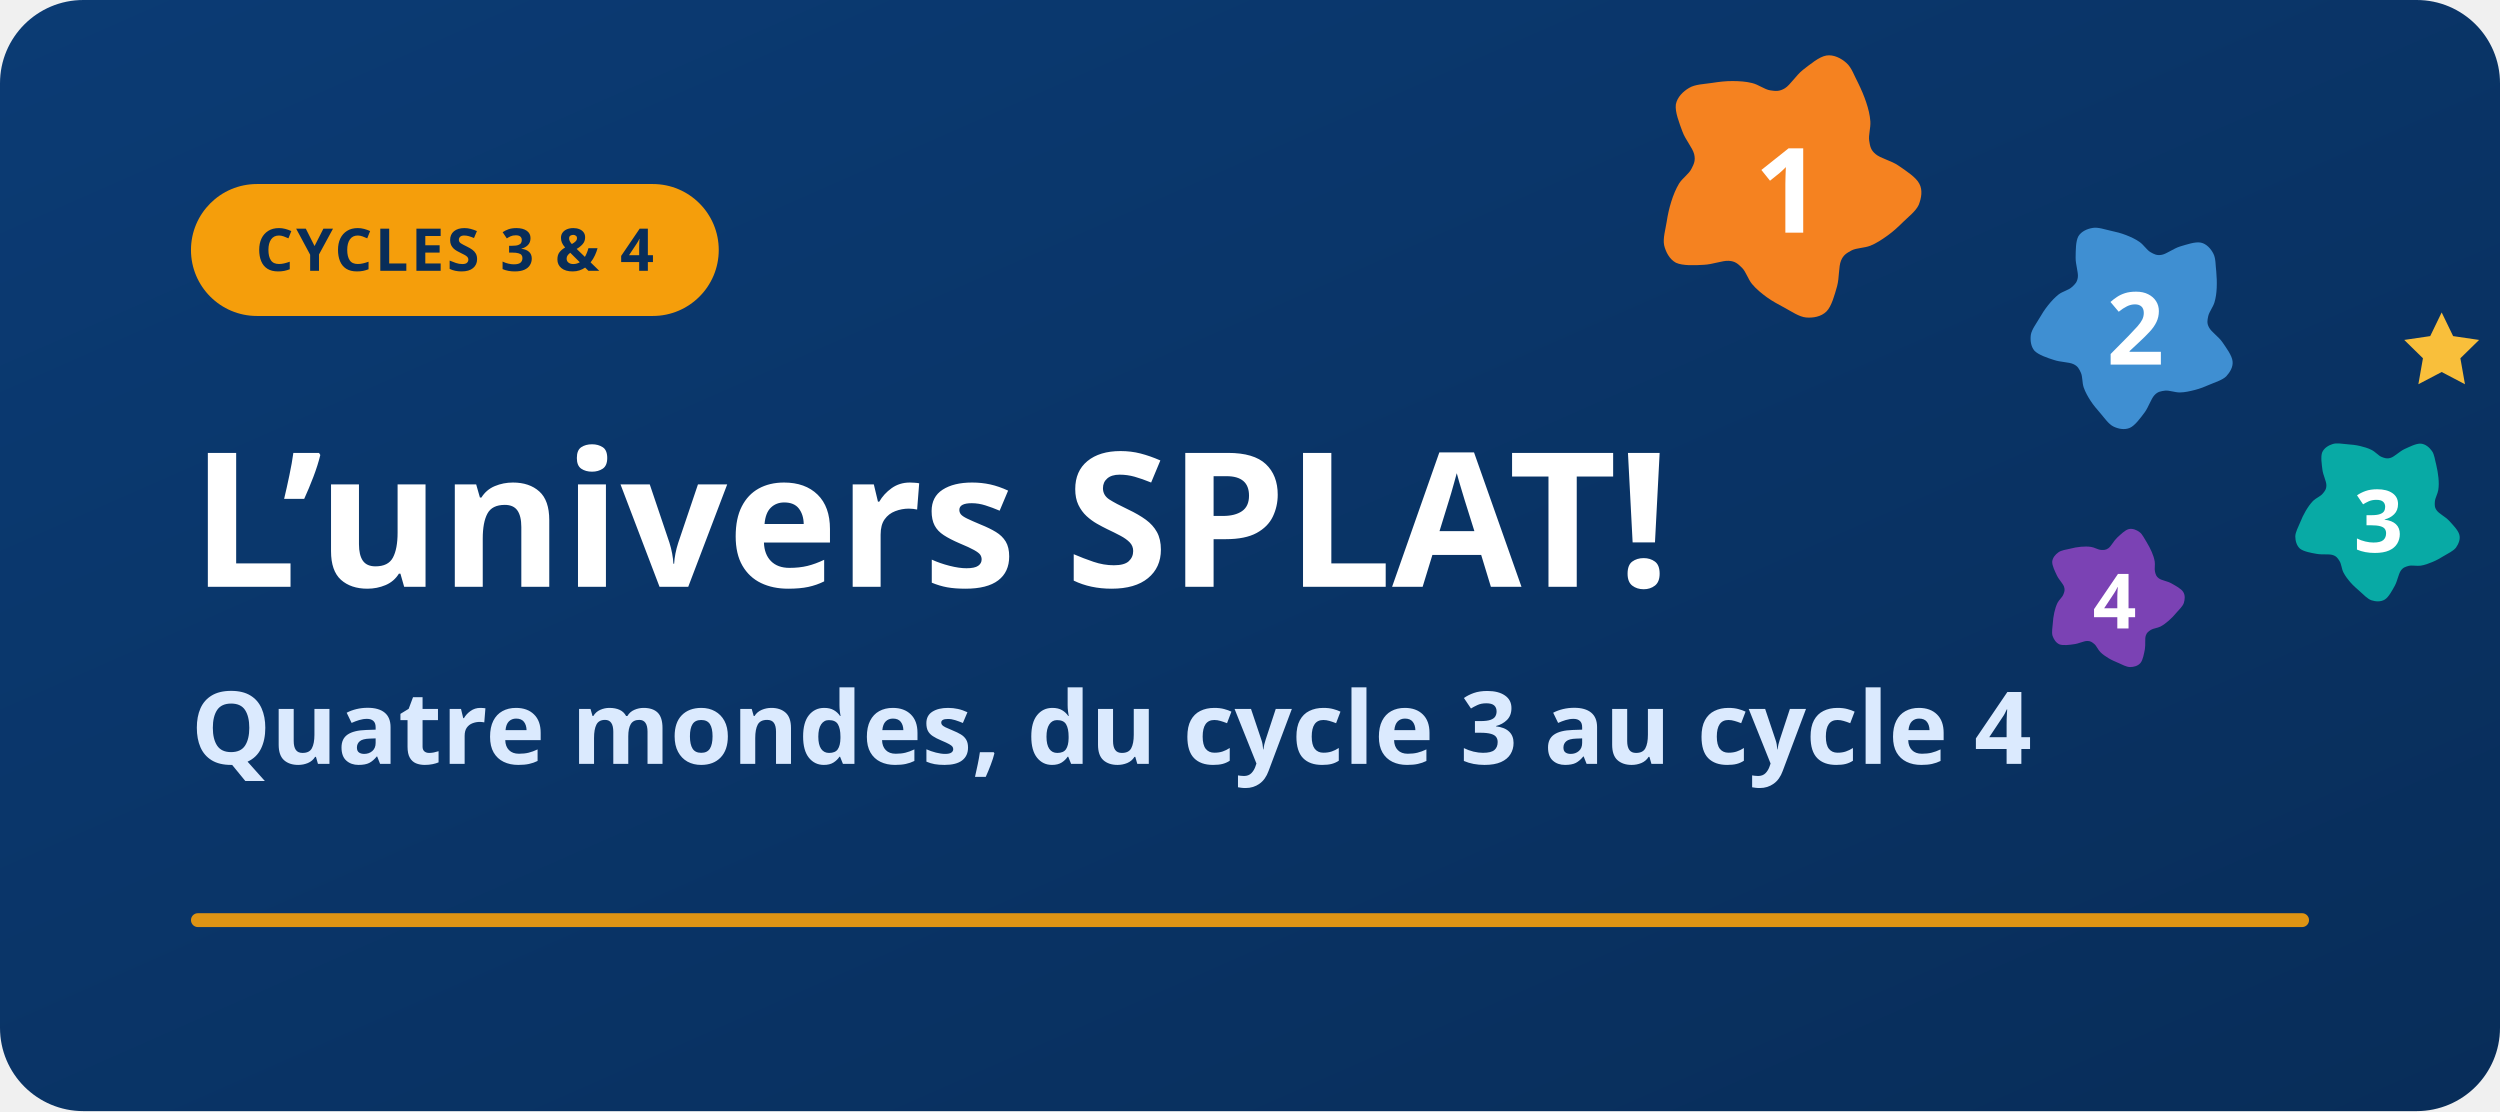
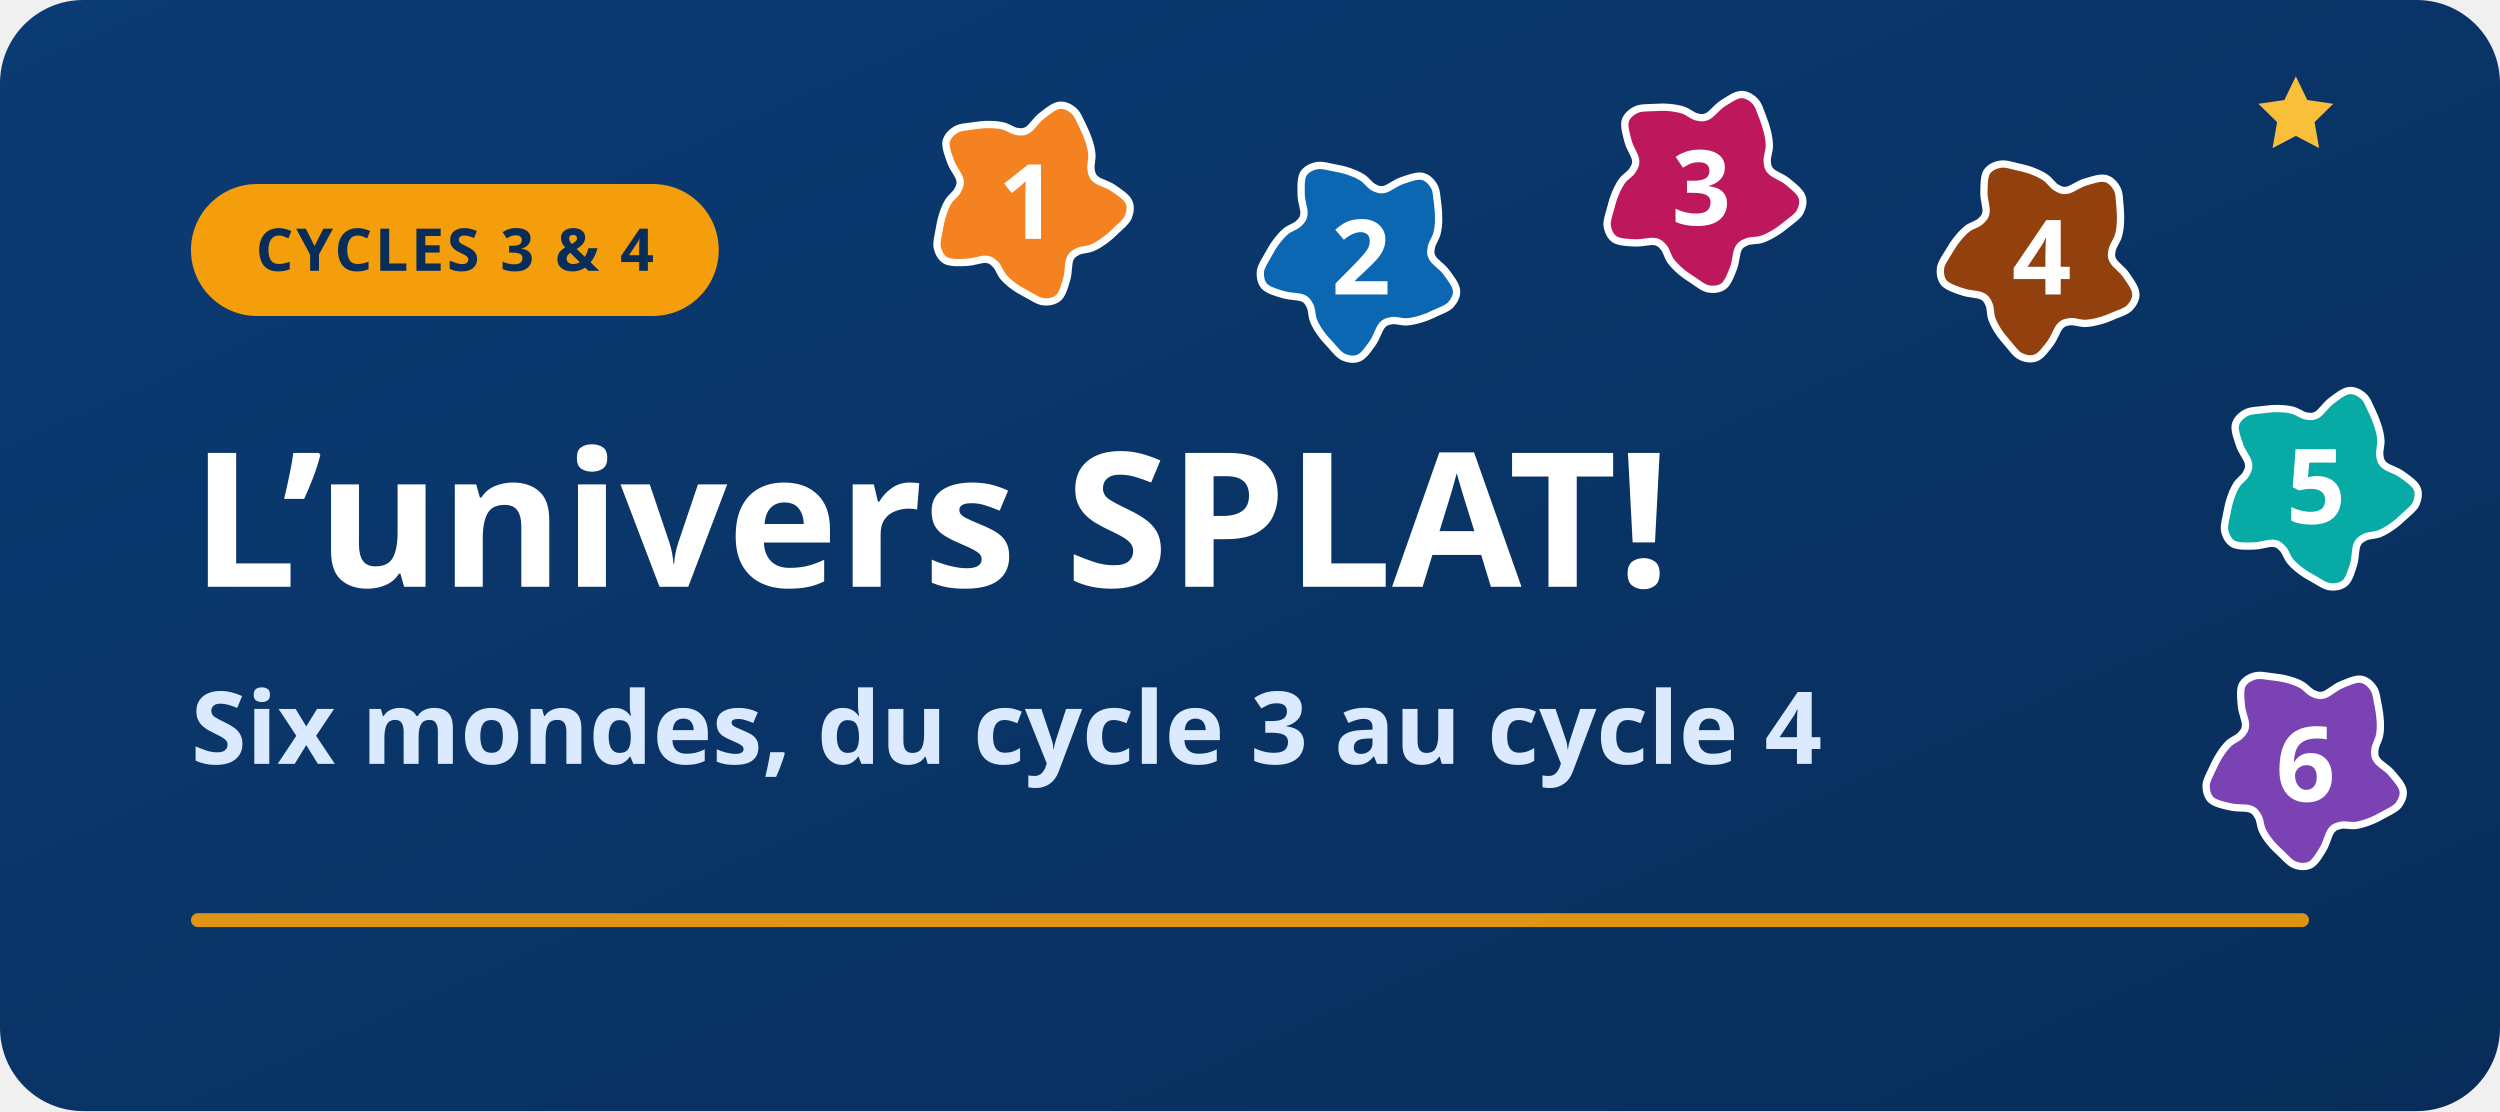
<svg xmlns="http://www.w3.org/2000/svg" width="720" height="320" viewBox="0 0 720 320" role="img" aria-labelledby="title desc">
  <defs>
    <linearGradient id="fond" x1="0" y1="0" x2="1" y2="1">
      <stop offset="0" stop-color="#0b3b74" />
      <stop offset="1" stop-color="#082d59" />
    </linearGradient>
    <path id="tache" d="M 96.4 55 C 98.7 57.2 102 60.1 102.8 62.6 C 103.7 65.1 102.7 67.9 101.4 70.1 C 100 72.2 97 73.8 94.9 75.3 C 92.7 76.9 90.7 78.2 88.5 79.3 C 86.3 80.4 84.1 81.4 81.9 81.9 C 79.6 82.4 76.9 81.9 75 82.5 C 73.1 83.2 71.8 83.6 70.6 85.6 C 69.4 87.6 69.1 91.5 67.8 94.4 C 66.5 97.2 64.7 101.3 62.6 102.8 C 60.4 104.4 57.4 104.4 55 103.8 C 52.6 103.2 50.1 100.8 48 99.2 C 45.9 97.6 43.9 96.1 42.2 94.4 C 40.5 92.7 38.9 90.9 37.7 88.9 C 36.5 86.9 36.2 84.1 35 82.5 C 33.8 80.9 33 79.8 30.7 79.3 C 28.5 78.8 24.7 79.7 21.5 79.3 C 18.4 79 14 78.5 11.8 77 C 9.7 75.4 8.8 72.6 8.6 70.1 C 8.5 67.6 10 64.5 10.8 62 C 11.6 59.5 12.5 57.2 13.6 55 C 14.7 52.8 15.9 50.8 17.4 49 C 18.9 47.3 21.5 46.1 22.6 44.5 C 23.8 42.9 24.6 41.7 24.4 39.4 C 24.2 37.1 22.1 33.8 21.5 30.7 C 20.9 27.6 19.9 23.3 20.7 20.7 C 21.6 18.2 24 16.5 26.3 15.6 C 28.7 14.6 32 15.1 34.7 15.1 C 37.3 15.1 39.8 15.2 42.2 15.6 C 44.6 16 46.9 16.5 49 17.4 C 51.2 18.3 53.1 20.4 55 21 C 56.9 21.6 58.2 22 60.4 21.1 C 62.5 20.2 65 17.2 67.8 15.6 C 70.6 14.1 74.3 11.8 77 11.8 C 79.6 11.8 82.1 13.6 83.7 15.6 C 85.3 17.5 85.8 20.8 86.7 23.3 C 87.5 25.9 88.1 28.3 88.5 30.7 C 88.9 33.1 89.1 35.4 88.9 37.7 C 88.7 40 87.4 42.5 87.4 44.5 C 87.4 46.5 87.4 47.9 88.9 49.6 C 90.4 51.4 94.1 52.8 96.4 55 Z" />
    <path id="etoile" d="M12 1.8l3 6.2 6.8 1-4.9 4.8 1.2 6.8L12 17.4l-6.1 3.2 1.2-6.8L2.2 9l6.8-1z" />
  </defs>
  <rect width="720" height="320" rx="24" fill="url(#fond)" />
  <rect x="55" y="53" width="152" height="38" rx="19" fill="#f59e0b" />
  <text x="131" y="78" text-anchor="middle" font-family="system-ui, sans-serif" font-size="17" font-weight="900" letter-spacing=".8" fill="#082d59">CYCLES 3 &amp; 4</text>
  <text x="55" y="169" font-family="system-ui, sans-serif" font-size="54" font-weight="950" fill="#fff">L’univers SPLAT!</text>
-   <text x="55" y="220" font-family="system-ui, sans-serif" font-size="29" font-weight="750" fill="#dbeafe">Quatre mondes, du cycle 3 au cycle 4</text>
-   <g transform="translate(463.7 16.3) rotate(-9) scale(0.8)">
-     <use href="#tache" fill="#f58220" />
+   <text x="55" y="220" font-family="system-ui, sans-serif" font-size="29" font-weight="750" fill="#dbeafe">Six mondes, du cycle 3 au cycle 4</text>
+   <g transform="translate(296 58) rotate(-9) scale(0.6) translate(-55 -55)">
+     <use href="#tache" fill="#f58220" stroke="#fff" stroke-width="3.5" stroke-linejoin="round" />
  </g>
-   <text x="515" y="67" text-anchor="middle" font-family="system-ui, sans-serif" font-size="34" font-weight="900" fill="#fff">1</text>
-   <g transform="translate(588.7 52.8) rotate(12) scale(0.62)">
-     <use href="#tache" fill="#3f8fd2" />
+   <text x="296" y="68.8" text-anchor="middle" font-family="system-ui, sans-serif" font-size="30" font-weight="900" fill="#fff">1</text>
+   <g transform="translate(392 74) rotate(10) scale(0.6) translate(-55 -55)">
+     <use href="#tache" fill="#0b67b2" stroke="#fff" stroke-width="3.5" stroke-linejoin="round" />
  </g>
-   <text x="615" y="105" text-anchor="middle" font-family="system-ui, sans-serif" font-size="29" font-weight="900" fill="#fff">2</text>
-   <g transform="translate(659.2 119.2) rotate(4) scale(0.5)">
-     <use href="#tache" fill="#08aaa5" />
+   <text x="392" y="84.8" text-anchor="middle" font-family="system-ui, sans-serif" font-size="30" font-weight="900" fill="#fff">2</text>
+   <g transform="translate(490 54) rotate(-4) scale(0.6) translate(-55 -55)">
+     <use href="#tache" fill="#be185d" stroke="#fff" stroke-width="3.5" stroke-linejoin="round" />
  </g>
-   <text x="685" y="159" text-anchor="middle" font-family="system-ui, sans-serif" font-size="25" font-weight="900" fill="#fff">3</text>
-   <g transform="translate(580.5 155.4) rotate(-14) scale(0.42)">
-     <use href="#tache" fill="#7b42b4" />
+   <text x="490" y="64.8" text-anchor="middle" font-family="system-ui, sans-serif" font-size="30" font-weight="900" fill="#fff">3</text>
+   <g transform="translate(588 74) rotate(12) scale(0.6) translate(-55 -55)">
+     <use href="#tache" fill="#92400e" stroke="#fff" stroke-width="3.5" stroke-linejoin="round" />
  </g>
-   <text x="609" y="181" text-anchor="middle" font-family="system-ui, sans-serif" font-size="22" font-weight="900" fill="#fff">4</text>
-   <use href="#etoile" transform="translate(690 88) scale(1.1)" fill="#f9bf3b" />
+   <text x="588" y="84.8" text-anchor="middle" font-family="system-ui, sans-serif" font-size="30" font-weight="900" fill="#fff">4</text>
+   <g transform="translate(667 140) rotate(-8) scale(0.6) translate(-55 -55)">
+     <use href="#tache" fill="#08aaa5" stroke="#fff" stroke-width="3.5" stroke-linejoin="round" />
+   </g>
+   <text x="667" y="150.8" text-anchor="middle" font-family="system-ui, sans-serif" font-size="30" font-weight="900" fill="#fff">5</text>
+   <g transform="translate(664 220) rotate(6) scale(0.6) translate(-55 -55)">
+     <use href="#tache" fill="#7b42b4" stroke="#fff" stroke-width="3.5" stroke-linejoin="round" />
+   </g>
+   <text x="664" y="230.8" text-anchor="middle" font-family="system-ui, sans-serif" font-size="30" font-weight="900" fill="#fff">6</text>
+   <use href="#etoile" transform="translate(648 20) scale(1.1)" fill="#f9bf3b" />
  <rect x="55" y="263" width="610" height="4" rx="2" fill="#f59e0b" opacity=".9" />
</svg>
